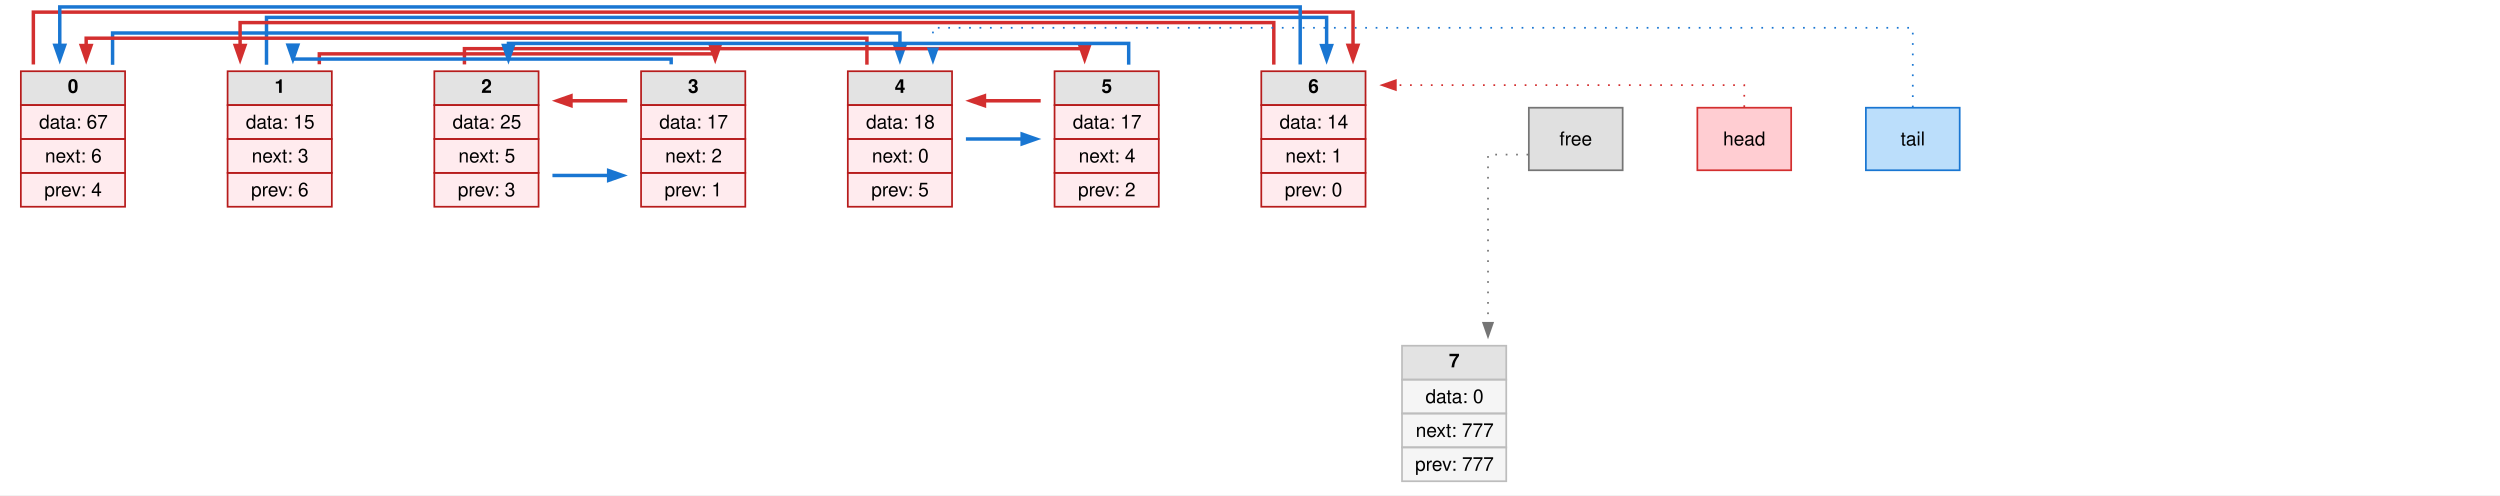
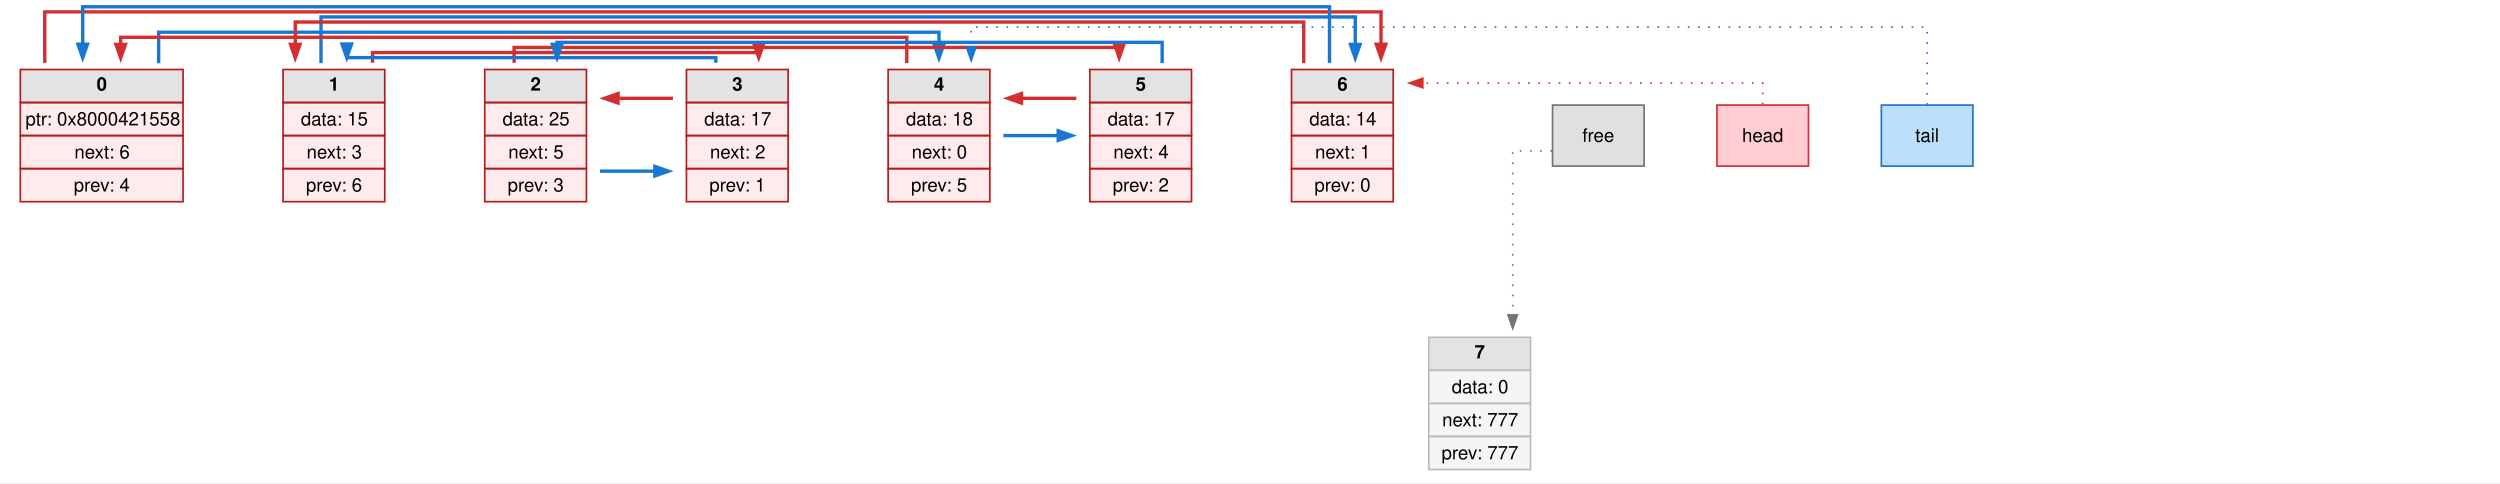
- <svg xmlns="http://www.w3.org/2000/svg" width="1439pt" height="285pt" viewBox="0.00 0.00 1439.00 285.00">
+ <svg xmlns="http://www.w3.org/2000/svg" width="1475pt" height="285pt" viewBox="0.00 0.00 1475.00 285.00">
  <g id="graph0" class="graph" transform="scale(1 1) rotate(0) translate(4 281)">
-     <polygon fill="white" stroke="none" points="-4,4 -4,-281 1435.36,-281 1435.36,4 -4,4" />
+     <polygon fill="white" stroke="none" points="-4,4 -4,-281 1471.36,-281 1471.36,4 -4,4" />
    <g id="node1" class="node">
-       <polygon fill="#ffebee" stroke="none" points="8,-162 8,-240 68,-240 68,-162 8,-162" />
-       <polygon fill="#e3e3e3" stroke="none" points="8,-220.5 8,-240 68,-240 68,-220.5 8,-220.5" />
-       <polygon fill="none" stroke="#b71c1c" points="8,-220.5 8,-240 68,-240 68,-220.5 8,-220.5" />
-       <text xml:space="preserve" text-anchor="start" x="35" y="-227.55" font-family="Helvetica,sans-Serif" font-weight="bold" font-size="11.00">0</text>
-       <polygon fill="none" stroke="#b71c1c" points="8,-201 8,-220.5 68,-220.5 68,-201 8,-201" />
-       <text xml:space="preserve" text-anchor="start" x="18.5" y="-207" font-family="Helvetica,sans-Serif" font-size="11.00">data: 67</text>
-       <polygon fill="none" stroke="#b71c1c" points="8,-181.5 8,-201 68,-201 68,-181.5 8,-181.5" />
-       <text xml:space="preserve" text-anchor="start" x="21.88" y="-187.5" font-family="Helvetica,sans-Serif" font-size="11.00">next: 6</text>
-       <polygon fill="none" stroke="#b71c1c" points="8,-162 8,-181.5 68,-181.5 68,-162 8,-162" />
-       <text xml:space="preserve" text-anchor="start" x="21.5" y="-168" font-family="Helvetica,sans-Serif" font-size="11.00">prev: 4</text>
+       <polygon fill="#ffebee" stroke="none" points="8,-162 8,-240 104,-240 104,-162 8,-162" />
+       <polygon fill="#e3e3e3" stroke="none" points="8,-220.5 8,-240 104,-240 104,-220.5 8,-220.5" />
+       <polygon fill="none" stroke="#b71c1c" points="8,-220.5 8,-240 104,-240 104,-220.5 8,-220.5" />
+       <text xml:space="preserve" text-anchor="start" x="53" y="-227.55" font-family="Helvetica,sans-Serif" font-weight="bold" font-size="11.00">0</text>
+       <polygon fill="none" stroke="#b71c1c" points="8,-201 8,-220.5 104,-220.5 104,-201 8,-201" />
+       <text xml:space="preserve" text-anchor="start" x="11" y="-207" font-family="Helvetica,sans-Serif" font-size="11.00">ptr: 0x8000421558</text>
+       <polygon fill="none" stroke="#b71c1c" points="8,-181.5 8,-201 104,-201 104,-181.5 8,-181.5" />
+       <text xml:space="preserve" text-anchor="start" x="39.88" y="-187.5" font-family="Helvetica,sans-Serif" font-size="11.00">next: 6</text>
+       <polygon fill="none" stroke="#b71c1c" points="8,-162 8,-181.5 104,-181.5 104,-162 8,-162" />
+       <text xml:space="preserve" text-anchor="start" x="39.5" y="-168" font-family="Helvetica,sans-Serif" font-size="11.00">prev: 4</text>
    </g>
    <g id="node2" class="node">
-       <polygon fill="#ffebee" stroke="none" points="127,-162 127,-240 187,-240 187,-162 127,-162" />
-       <polygon fill="#e3e3e3" stroke="none" points="127,-220.5 127,-240 187,-240 187,-220.5 127,-220.5" />
-       <polygon fill="none" stroke="#b71c1c" points="127,-220.5 127,-240 187,-240 187,-220.5 127,-220.5" />
-       <text xml:space="preserve" text-anchor="start" x="154" y="-227.55" font-family="Helvetica,sans-Serif" font-weight="bold" font-size="11.00">1</text>
-       <polygon fill="none" stroke="#b71c1c" points="127,-201 127,-220.5 187,-220.5 187,-201 127,-201" />
-       <text xml:space="preserve" text-anchor="start" x="137.5" y="-207" font-family="Helvetica,sans-Serif" font-size="11.00">data: 15</text>
-       <polygon fill="none" stroke="#b71c1c" points="127,-181.5 127,-201 187,-201 187,-181.5 127,-181.5" />
-       <text xml:space="preserve" text-anchor="start" x="140.88" y="-187.5" font-family="Helvetica,sans-Serif" font-size="11.00">next: 3</text>
-       <polygon fill="none" stroke="#b71c1c" points="127,-162 127,-181.5 187,-181.5 187,-162 127,-162" />
-       <text xml:space="preserve" text-anchor="start" x="140.5" y="-168" font-family="Helvetica,sans-Serif" font-size="11.00">prev: 6</text>
+       <polygon fill="#ffebee" stroke="none" points="163,-162 163,-240 223,-240 223,-162 163,-162" />
+       <polygon fill="#e3e3e3" stroke="none" points="163,-220.5 163,-240 223,-240 223,-220.5 163,-220.5" />
+       <polygon fill="none" stroke="#b71c1c" points="163,-220.5 163,-240 223,-240 223,-220.5 163,-220.5" />
+       <text xml:space="preserve" text-anchor="start" x="190" y="-227.55" font-family="Helvetica,sans-Serif" font-weight="bold" font-size="11.00">1</text>
+       <polygon fill="none" stroke="#b71c1c" points="163,-201 163,-220.5 223,-220.5 223,-201 163,-201" />
+       <text xml:space="preserve" text-anchor="start" x="173.5" y="-207" font-family="Helvetica,sans-Serif" font-size="11.00">data: 15</text>
+       <polygon fill="none" stroke="#b71c1c" points="163,-181.5 163,-201 223,-201 223,-181.5 163,-181.5" />
+       <text xml:space="preserve" text-anchor="start" x="176.88" y="-187.5" font-family="Helvetica,sans-Serif" font-size="11.00">next: 3</text>
+       <polygon fill="none" stroke="#b71c1c" points="163,-162 163,-181.5 223,-181.5 223,-162 163,-162" />
+       <text xml:space="preserve" text-anchor="start" x="176.5" y="-168" font-family="Helvetica,sans-Serif" font-size="11.00">prev: 6</text>
    </g>
    <g id="node5" class="node">
-       <polygon fill="#ffebee" stroke="none" points="484,-162 484,-240 544,-240 544,-162 484,-162" />
-       <polygon fill="#e3e3e3" stroke="none" points="484,-220.5 484,-240 544,-240 544,-220.5 484,-220.5" />
-       <polygon fill="none" stroke="#b71c1c" points="484,-220.5 484,-240 544,-240 544,-220.5 484,-220.5" />
-       <text xml:space="preserve" text-anchor="start" x="511" y="-227.55" font-family="Helvetica,sans-Serif" font-weight="bold" font-size="11.00">4</text>
-       <polygon fill="none" stroke="#b71c1c" points="484,-201 484,-220.5 544,-220.5 544,-201 484,-201" />
-       <text xml:space="preserve" text-anchor="start" x="494.5" y="-207" font-family="Helvetica,sans-Serif" font-size="11.00">data: 18</text>
-       <polygon fill="none" stroke="#b71c1c" points="484,-181.5 484,-201 544,-201 544,-181.5 484,-181.5" />
-       <text xml:space="preserve" text-anchor="start" x="497.88" y="-187.5" font-family="Helvetica,sans-Serif" font-size="11.00">next: 0</text>
-       <polygon fill="none" stroke="#b71c1c" points="484,-162 484,-181.5 544,-181.5 544,-162 484,-162" />
-       <text xml:space="preserve" text-anchor="start" x="497.5" y="-168" font-family="Helvetica,sans-Serif" font-size="11.00">prev: 5</text>
+       <polygon fill="#ffebee" stroke="none" points="520,-162 520,-240 580,-240 580,-162 520,-162" />
+       <polygon fill="#e3e3e3" stroke="none" points="520,-220.5 520,-240 580,-240 580,-220.5 520,-220.5" />
+       <polygon fill="none" stroke="#b71c1c" points="520,-220.5 520,-240 580,-240 580,-220.5 520,-220.5" />
+       <text xml:space="preserve" text-anchor="start" x="547" y="-227.55" font-family="Helvetica,sans-Serif" font-weight="bold" font-size="11.00">4</text>
+       <polygon fill="none" stroke="#b71c1c" points="520,-201 520,-220.5 580,-220.5 580,-201 520,-201" />
+       <text xml:space="preserve" text-anchor="start" x="530.5" y="-207" font-family="Helvetica,sans-Serif" font-size="11.00">data: 18</text>
+       <polygon fill="none" stroke="#b71c1c" points="520,-181.5 520,-201 580,-201 580,-181.5 520,-181.5" />
+       <text xml:space="preserve" text-anchor="start" x="533.88" y="-187.5" font-family="Helvetica,sans-Serif" font-size="11.00">next: 0</text>
+       <polygon fill="none" stroke="#b71c1c" points="520,-162 520,-181.5 580,-181.5 580,-162 520,-162" />
+       <text xml:space="preserve" text-anchor="start" x="533.5" y="-168" font-family="Helvetica,sans-Serif" font-size="11.00">prev: 5</text>
    </g>
    <g id="edge16" class="edge">
-       <path fill="none" stroke="#1976d2" stroke-width="2" d="M60.8,-243.7C60.8,-253.95 60.8,-262 60.8,-262 60.8,-262 514,-262 514,-262 514,-262 514,-254.73 514,-254.73" />
-       <polygon fill="#1976d2" stroke="#1976d2" stroke-width="2" points="516.8,-254.73 514,-246.73 511.2,-254.73 516.8,-254.73" />
+       <path fill="none" stroke="#1976d2" stroke-width="2" d="M89.6,-243.7C89.6,-253.95 89.6,-262 89.6,-262 89.6,-262 550,-262 550,-262 550,-262 550,-254.73 550,-254.73" />
+       <polygon fill="#1976d2" stroke="#1976d2" stroke-width="2" points="552.8,-254.73 550,-246.73 547.2,-254.73 552.8,-254.73" />
    </g>
    <g id="node7" class="node">
-       <polygon fill="#ffebee" stroke="none" points="722,-162 722,-240 782,-240 782,-162 722,-162" />
-       <polygon fill="#e3e3e3" stroke="none" points="722,-220.5 722,-240 782,-240 782,-220.5 722,-220.5" />
-       <polygon fill="none" stroke="#b71c1c" points="722,-220.5 722,-240 782,-240 782,-220.5 722,-220.5" />
-       <text xml:space="preserve" text-anchor="start" x="749" y="-227.55" font-family="Helvetica,sans-Serif" font-weight="bold" font-size="11.00">6</text>
-       <polygon fill="none" stroke="#b71c1c" points="722,-201 722,-220.5 782,-220.5 782,-201 722,-201" />
-       <text xml:space="preserve" text-anchor="start" x="732.5" y="-207" font-family="Helvetica,sans-Serif" font-size="11.00">data: 14</text>
-       <polygon fill="none" stroke="#b71c1c" points="722,-181.5 722,-201 782,-201 782,-181.5 722,-181.5" />
-       <text xml:space="preserve" text-anchor="start" x="735.88" y="-187.5" font-family="Helvetica,sans-Serif" font-size="11.00">next: 1</text>
-       <polygon fill="none" stroke="#b71c1c" points="722,-162 722,-181.5 782,-181.5 782,-162 722,-162" />
-       <text xml:space="preserve" text-anchor="start" x="735.5" y="-168" font-family="Helvetica,sans-Serif" font-size="11.00">prev: 0</text>
+       <polygon fill="#ffebee" stroke="none" points="758,-162 758,-240 818,-240 818,-162 758,-162" />
+       <polygon fill="#e3e3e3" stroke="none" points="758,-220.5 758,-240 818,-240 818,-220.5 758,-220.5" />
+       <polygon fill="none" stroke="#b71c1c" points="758,-220.5 758,-240 818,-240 818,-220.5 758,-220.5" />
+       <text xml:space="preserve" text-anchor="start" x="785" y="-227.55" font-family="Helvetica,sans-Serif" font-weight="bold" font-size="11.00">6</text>
+       <polygon fill="none" stroke="#b71c1c" points="758,-201 758,-220.5 818,-220.5 818,-201 758,-201" />
+       <text xml:space="preserve" text-anchor="start" x="768.5" y="-207" font-family="Helvetica,sans-Serif" font-size="11.00">data: 14</text>
+       <polygon fill="none" stroke="#b71c1c" points="758,-181.5 758,-201 818,-201 818,-181.5 758,-181.5" />
+       <text xml:space="preserve" text-anchor="start" x="771.88" y="-187.5" font-family="Helvetica,sans-Serif" font-size="11.00">next: 1</text>
+       <polygon fill="none" stroke="#b71c1c" points="758,-162 758,-181.5 818,-181.5 818,-162 758,-162" />
+       <text xml:space="preserve" text-anchor="start" x="771.5" y="-168" font-family="Helvetica,sans-Serif" font-size="11.00">prev: 0</text>
    </g>
    <g id="edge9" class="edge">
-       <path fill="none" stroke="#d32f2f" stroke-width="2" d="M15.2,-243.89C15.2,-259.78 15.2,-274 15.2,-274 15.2,-274 774.8,-274 774.8,-274 774.8,-274 774.8,-254.91 774.8,-254.91" />
-       <polygon fill="#d32f2f" stroke="#d32f2f" stroke-width="2" points="777.6,-254.91 774.8,-246.91 772,-254.91 777.6,-254.91" />
+       <path fill="none" stroke="#d32f2f" stroke-width="2" d="M22.4,-243.89C22.4,-259.78 22.4,-274 22.4,-274 22.4,-274 810.8,-274 810.8,-274 810.8,-274 810.8,-254.91 810.8,-254.91" />
+       <polygon fill="#d32f2f" stroke="#d32f2f" stroke-width="2" points="813.6,-254.91 810.8,-246.91 808,-254.91 813.6,-254.91" />
    </g>
    <g id="node3" class="node">
-       <polygon fill="#ffebee" stroke="none" points="246,-162 246,-240 306,-240 306,-162 246,-162" />
-       <polygon fill="#e3e3e3" stroke="none" points="246,-220.5 246,-240 306,-240 306,-220.5 246,-220.5" />
-       <polygon fill="none" stroke="#b71c1c" points="246,-220.5 246,-240 306,-240 306,-220.5 246,-220.5" />
-       <text xml:space="preserve" text-anchor="start" x="273" y="-227.55" font-family="Helvetica,sans-Serif" font-weight="bold" font-size="11.00">2</text>
-       <polygon fill="none" stroke="#b71c1c" points="246,-201 246,-220.5 306,-220.5 306,-201 246,-201" />
-       <text xml:space="preserve" text-anchor="start" x="256.5" y="-207" font-family="Helvetica,sans-Serif" font-size="11.00">data: 25</text>
-       <polygon fill="none" stroke="#b71c1c" points="246,-181.5 246,-201 306,-201 306,-181.5 246,-181.5" />
-       <text xml:space="preserve" text-anchor="start" x="259.88" y="-187.5" font-family="Helvetica,sans-Serif" font-size="11.00">next: 5</text>
-       <polygon fill="none" stroke="#b71c1c" points="246,-162 246,-181.5 306,-181.5 306,-162 246,-162" />
-       <text xml:space="preserve" text-anchor="start" x="259.5" y="-168" font-family="Helvetica,sans-Serif" font-size="11.00">prev: 3</text>
+       <polygon fill="#ffebee" stroke="none" points="282,-162 282,-240 342,-240 342,-162 282,-162" />
+       <polygon fill="#e3e3e3" stroke="none" points="282,-220.5 282,-240 342,-240 342,-220.5 282,-220.5" />
+       <polygon fill="none" stroke="#b71c1c" points="282,-220.5 282,-240 342,-240 342,-220.5 282,-220.5" />
+       <text xml:space="preserve" text-anchor="start" x="309" y="-227.55" font-family="Helvetica,sans-Serif" font-weight="bold" font-size="11.00">2</text>
+       <polygon fill="none" stroke="#b71c1c" points="282,-201 282,-220.5 342,-220.5 342,-201 282,-201" />
+       <text xml:space="preserve" text-anchor="start" x="292.5" y="-207" font-family="Helvetica,sans-Serif" font-size="11.00">data: 25</text>
+       <polygon fill="none" stroke="#b71c1c" points="282,-181.5 282,-201 342,-201 342,-181.5 282,-181.5" />
+       <text xml:space="preserve" text-anchor="start" x="295.88" y="-187.5" font-family="Helvetica,sans-Serif" font-size="11.00">next: 5</text>
+       <polygon fill="none" stroke="#b71c1c" points="282,-162 282,-181.5 342,-181.5 342,-162 282,-162" />
+       <text xml:space="preserve" text-anchor="start" x="295.5" y="-168" font-family="Helvetica,sans-Serif" font-size="11.00">prev: 3</text>
    </g>
    <g id="node4" class="node">
-       <polygon fill="#ffebee" stroke="none" points="365,-162 365,-240 425,-240 425,-162 365,-162" />
-       <polygon fill="#e3e3e3" stroke="none" points="365,-220.5 365,-240 425,-240 425,-220.5 365,-220.5" />
-       <polygon fill="none" stroke="#b71c1c" points="365,-220.5 365,-240 425,-240 425,-220.5 365,-220.5" />
-       <text xml:space="preserve" text-anchor="start" x="392" y="-227.55" font-family="Helvetica,sans-Serif" font-weight="bold" font-size="11.00">3</text>
-       <polygon fill="none" stroke="#b71c1c" points="365,-201 365,-220.5 425,-220.5 425,-201 365,-201" />
-       <text xml:space="preserve" text-anchor="start" x="375.5" y="-207" font-family="Helvetica,sans-Serif" font-size="11.00">data: 17</text>
-       <polygon fill="none" stroke="#b71c1c" points="365,-181.5 365,-201 425,-201 425,-181.5 365,-181.5" />
-       <text xml:space="preserve" text-anchor="start" x="378.88" y="-187.5" font-family="Helvetica,sans-Serif" font-size="11.00">next: 2</text>
-       <polygon fill="none" stroke="#b71c1c" points="365,-162 365,-181.5 425,-181.5 425,-162 365,-162" />
-       <text xml:space="preserve" text-anchor="start" x="378.5" y="-168" font-family="Helvetica,sans-Serif" font-size="11.00">prev: 1</text>
+       <polygon fill="#ffebee" stroke="none" points="401,-162 401,-240 461,-240 461,-162 401,-162" />
+       <polygon fill="#e3e3e3" stroke="none" points="401,-220.5 401,-240 461,-240 461,-220.5 401,-220.5" />
+       <polygon fill="none" stroke="#b71c1c" points="401,-220.5 401,-240 461,-240 461,-220.5 401,-220.5" />
+       <text xml:space="preserve" text-anchor="start" x="428" y="-227.55" font-family="Helvetica,sans-Serif" font-weight="bold" font-size="11.00">3</text>
+       <polygon fill="none" stroke="#b71c1c" points="401,-201 401,-220.5 461,-220.5 461,-201 401,-201" />
+       <text xml:space="preserve" text-anchor="start" x="411.5" y="-207" font-family="Helvetica,sans-Serif" font-size="11.00">data: 17</text>
+       <polygon fill="none" stroke="#b71c1c" points="401,-181.5 401,-201 461,-201 461,-181.5 401,-181.5" />
+       <text xml:space="preserve" text-anchor="start" x="414.88" y="-187.5" font-family="Helvetica,sans-Serif" font-size="11.00">next: 2</text>
+       <polygon fill="none" stroke="#b71c1c" points="401,-162 401,-181.5 461,-181.5 461,-162 401,-162" />
+       <text xml:space="preserve" text-anchor="start" x="414.5" y="-168" font-family="Helvetica,sans-Serif" font-size="11.00">prev: 1</text>
    </g>
    <g id="edge10" class="edge">
-       <path fill="none" stroke="#d32f2f" stroke-width="2" d="M179.8,-243.99C179.8,-247.66 179.8,-250 179.8,-250 179.8,-250 407.67,-250 407.67,-250 407.67,-250 407.67,-249.4 407.67,-249.4" />
-       <polygon fill="#d32f2f" stroke="#d32f2f" stroke-width="2" points="410.47,-255.02 407.67,-247.02 404.87,-255.02 410.47,-255.02" />
+       <path fill="none" stroke="#d32f2f" stroke-width="2" d="M215.8,-243.99C215.8,-247.66 215.8,-250 215.8,-250 215.8,-250 443.67,-250 443.67,-250 443.67,-250 443.67,-249.4 443.67,-249.4" />
+       <polygon fill="#d32f2f" stroke="#d32f2f" stroke-width="2" points="446.47,-255.02 443.67,-247.02 440.87,-255.02 446.47,-255.02" />
    </g>
    <g id="edge17" class="edge">
-       <path fill="none" stroke="#1976d2" stroke-width="2" d="M149.4,-243.74C149.4,-258.31 149.4,-271 149.4,-271 149.4,-271 759.6,-271 759.6,-271 759.6,-271 759.6,-254.76 759.6,-254.76" />
-       <polygon fill="#1976d2" stroke="#1976d2" stroke-width="2" points="762.4,-254.76 759.6,-246.76 756.8,-254.76 762.4,-254.76" />
+       <path fill="none" stroke="#1976d2" stroke-width="2" d="M185.4,-243.74C185.4,-258.31 185.4,-271 185.4,-271 185.4,-271 795.6,-271 795.6,-271 795.6,-271 795.6,-254.76 795.6,-254.76" />
+       <polygon fill="#1976d2" stroke="#1976d2" stroke-width="2" points="798.4,-254.76 795.6,-246.76 792.8,-254.76 798.4,-254.76" />
    </g>
    <g id="edge18" class="edge">
-       <path fill="none" stroke="#1976d2" stroke-width="2" d="M313.98,-180C313.98,-180 346.35,-180 346.35,-180" />
-       <polygon fill="#1976d2" stroke="#1976d2" stroke-width="2" points="346.35,-182.8 354.35,-180 346.35,-177.2 346.35,-182.8" />
+       <path fill="none" stroke="#1976d2" stroke-width="2" d="M349.98,-180C349.98,-180 382.35,-180 382.35,-180" />
+       <polygon fill="#1976d2" stroke="#1976d2" stroke-width="2" points="382.35,-182.8 390.35,-180 382.35,-177.2 382.35,-182.8" />
    </g>
    <g id="node6" class="node">
-       <polygon fill="#ffebee" stroke="none" points="603,-162 603,-240 663,-240 663,-162 603,-162" />
-       <polygon fill="#e3e3e3" stroke="none" points="603,-220.5 603,-240 663,-240 663,-220.5 603,-220.5" />
-       <polygon fill="none" stroke="#b71c1c" points="603,-220.5 603,-240 663,-240 663,-220.5 603,-220.5" />
-       <text xml:space="preserve" text-anchor="start" x="630" y="-227.55" font-family="Helvetica,sans-Serif" font-weight="bold" font-size="11.00">5</text>
-       <polygon fill="none" stroke="#b71c1c" points="603,-201 603,-220.5 663,-220.5 663,-201 603,-201" />
-       <text xml:space="preserve" text-anchor="start" x="613.5" y="-207" font-family="Helvetica,sans-Serif" font-size="11.00">data: 17</text>
-       <polygon fill="none" stroke="#b71c1c" points="603,-181.5 603,-201 663,-201 663,-181.5 603,-181.5" />
-       <text xml:space="preserve" text-anchor="start" x="616.88" y="-187.5" font-family="Helvetica,sans-Serif" font-size="11.00">next: 4</text>
-       <polygon fill="none" stroke="#b71c1c" points="603,-162 603,-181.5 663,-181.5 663,-162 603,-162" />
-       <text xml:space="preserve" text-anchor="start" x="616.5" y="-168" font-family="Helvetica,sans-Serif" font-size="11.00">prev: 2</text>
+       <polygon fill="#ffebee" stroke="none" points="639,-162 639,-240 699,-240 699,-162 639,-162" />
+       <polygon fill="#e3e3e3" stroke="none" points="639,-220.5 639,-240 699,-240 699,-220.5 639,-220.5" />
+       <polygon fill="none" stroke="#b71c1c" points="639,-220.5 639,-240 699,-240 699,-220.5 639,-220.5" />
+       <text xml:space="preserve" text-anchor="start" x="666" y="-227.55" font-family="Helvetica,sans-Serif" font-weight="bold" font-size="11.00">5</text>
+       <polygon fill="none" stroke="#b71c1c" points="639,-201 639,-220.5 699,-220.5 699,-201 639,-201" />
+       <text xml:space="preserve" text-anchor="start" x="649.5" y="-207" font-family="Helvetica,sans-Serif" font-size="11.00">data: 17</text>
+       <polygon fill="none" stroke="#b71c1c" points="639,-181.5 639,-201 699,-201 699,-181.5 639,-181.5" />
+       <text xml:space="preserve" text-anchor="start" x="652.88" y="-187.5" font-family="Helvetica,sans-Serif" font-size="11.00">next: 4</text>
+       <polygon fill="none" stroke="#b71c1c" points="639,-162 639,-181.5 699,-181.5 699,-162 639,-162" />
+       <text xml:space="preserve" text-anchor="start" x="652.5" y="-168" font-family="Helvetica,sans-Serif" font-size="11.00">prev: 2</text>
    </g>
    <g id="edge11" class="edge">
-       <path fill="none" stroke="#d32f2f" stroke-width="2" d="M263.33,-243.94C263.33,-249.33 263.33,-253 263.33,-253 263.33,-253 620.33,-253 620.33,-253 620.33,-253 620.33,-252.09 620.33,-252.09" />
-       <polygon fill="#d32f2f" stroke="#d32f2f" stroke-width="2" points="623.13,-254.97 620.33,-246.97 617.53,-254.97 623.13,-254.97" />
+       <path fill="none" stroke="#d32f2f" stroke-width="2" d="M299.33,-243.94C299.33,-249.33 299.33,-253 299.33,-253 299.33,-253 656.33,-253 656.33,-253 656.33,-253 656.33,-252.09 656.33,-252.09" />
+       <polygon fill="#d32f2f" stroke="#d32f2f" stroke-width="2" points="659.13,-254.97 656.33,-246.97 653.53,-254.97 659.13,-254.97" />
    </g>
    <g id="edge19" class="edge">
-       <path fill="none" stroke="#1976d2" stroke-width="2" d="M382.33,-243.98C382.33,-245.88 382.33,-247 382.33,-247 382.33,-247 164.6,-247 164.6,-247 164.6,-247 164.6,-246.7 164.6,-246.7" />
-       <polygon fill="#1976d2" stroke="#1976d2" stroke-width="2" points="167.4,-255.01 164.6,-247.01 161.8,-255.01 167.4,-255.01" />
+       <path fill="none" stroke="#1976d2" stroke-width="2" d="M418.33,-243.98C418.33,-245.88 418.33,-247 418.33,-247 418.33,-247 200.6,-247 200.6,-247 200.6,-247 200.6,-246.7 200.6,-246.7" />
+       <polygon fill="#1976d2" stroke="#1976d2" stroke-width="2" points="203.4,-255.01 200.6,-247.01 197.8,-255.01 203.4,-255.01" />
    </g>
    <g id="edge12" class="edge">
-       <path fill="none" stroke="#d32f2f" stroke-width="2" d="M357.02,-223C357.02,-223 324.65,-223 324.65,-223" />
-       <polygon fill="#d32f2f" stroke="#d32f2f" stroke-width="2" points="324.65,-220.2 316.65,-223 324.65,-225.8 324.65,-220.2" />
+       <path fill="none" stroke="#d32f2f" stroke-width="2" d="M393.02,-223C393.02,-223 360.65,-223 360.65,-223" />
+       <polygon fill="#d32f2f" stroke="#d32f2f" stroke-width="2" points="360.65,-220.2 352.65,-223 360.65,-225.8 360.65,-220.2" />
    </g>
    <g id="edge13" class="edge">
-       <path fill="none" stroke="#d32f2f" stroke-width="2" d="M495,-243.76C495,-252.45 495,-259 495,-259 495,-259 45.6,-259 45.6,-259 45.6,-259 45.6,-254.79 45.6,-254.79" />
-       <polygon fill="#d32f2f" stroke="#d32f2f" stroke-width="2" points="48.4,-254.79 45.6,-246.79 42.8,-254.79 48.4,-254.79" />
+       <path fill="none" stroke="#d32f2f" stroke-width="2" d="M531,-243.76C531,-252.45 531,-259 531,-259 531,-259 67.2,-259 67.2,-259 67.2,-259 67.2,-254.79 67.2,-254.79" />
+       <polygon fill="#d32f2f" stroke="#d32f2f" stroke-width="2" points="70,-254.79 67.2,-246.79 64.4,-254.79 70,-254.79" />
    </g>
    <g id="edge20" class="edge">
-       <path fill="none" stroke="#1976d2" stroke-width="2" d="M551.98,-201C551.98,-201 584.35,-201 584.35,-201" />
-       <polygon fill="#1976d2" stroke="#1976d2" stroke-width="2" points="584.35,-203.8 592.35,-201 584.35,-198.2 584.35,-203.8" />
+       <path fill="none" stroke="#1976d2" stroke-width="2" d="M587.98,-201C587.98,-201 620.35,-201 620.35,-201" />
+       <polygon fill="#1976d2" stroke="#1976d2" stroke-width="2" points="620.35,-203.8 628.35,-201 620.35,-198.2 620.35,-203.8" />
    </g>
    <g id="edge21" class="edge">
-       <path fill="none" stroke="#1976d2" stroke-width="2" d="M645.67,-243.79C645.67,-250.89 645.67,-256 645.67,-256 645.67,-256 288.67,-256 288.67,-256 288.67,-256 288.67,-254.78 288.67,-254.78" />
-       <polygon fill="#1976d2" stroke="#1976d2" stroke-width="2" points="291.47,-254.82 288.67,-246.82 285.87,-254.82 291.47,-254.82" />
+       <path fill="none" stroke="#1976d2" stroke-width="2" d="M681.67,-243.79C681.67,-250.89 681.67,-256 681.67,-256 681.67,-256 324.67,-256 324.67,-256 324.67,-256 324.67,-254.78 324.67,-254.78" />
+       <polygon fill="#1976d2" stroke="#1976d2" stroke-width="2" points="327.47,-254.82 324.67,-246.82 321.87,-254.82 327.47,-254.82" />
    </g>
    <g id="edge14" class="edge">
-       <path fill="none" stroke="#d32f2f" stroke-width="2" d="M595.02,-223C595.02,-223 562.65,-223 562.65,-223" />
-       <polygon fill="#d32f2f" stroke="#d32f2f" stroke-width="2" points="562.65,-220.2 554.65,-223 562.65,-225.8 562.65,-220.2" />
+       <path fill="none" stroke="#d32f2f" stroke-width="2" d="M631.02,-223C631.02,-223 598.65,-223 598.65,-223" />
+       <polygon fill="#d32f2f" stroke="#d32f2f" stroke-width="2" points="598.65,-220.2 590.65,-223 598.65,-225.8 598.65,-220.2" />
    </g>
    <g id="edge22" class="edge">
-       <path fill="none" stroke="#1976d2" stroke-width="2" d="M744.4,-243.89C744.4,-261.13 744.4,-277 744.4,-277 744.4,-277 30.4,-277 30.4,-277 30.4,-277 30.4,-254.91 30.4,-254.91" />
-       <polygon fill="#1976d2" stroke="#1976d2" stroke-width="2" points="33.2,-254.91 30.4,-246.91 27.6,-254.91 33.2,-254.91" />
+       <path fill="none" stroke="#1976d2" stroke-width="2" d="M780.4,-243.89C780.4,-261.13 780.4,-277 780.4,-277 780.4,-277 44.8,-277 44.8,-277 44.8,-277 44.8,-254.91 44.8,-254.91" />
+       <polygon fill="#1976d2" stroke="#1976d2" stroke-width="2" points="47.6,-254.91 44.8,-246.91 42,-254.91 47.6,-254.91" />
    </g>
    <g id="edge15" class="edge">
-       <path fill="none" stroke="#d32f2f" stroke-width="2" d="M729.2,-243.81C729.2,-256.94 729.2,-268 729.2,-268 729.2,-268 134.2,-268 134.2,-268 134.2,-268 134.2,-254.84 134.2,-254.84" />
-       <polygon fill="#d32f2f" stroke="#d32f2f" stroke-width="2" points="137,-254.84 134.2,-246.84 131.4,-254.84 137,-254.84" />
+       <path fill="none" stroke="#d32f2f" stroke-width="2" d="M765.2,-243.81C765.2,-256.94 765.2,-268 765.2,-268 765.2,-268 170.2,-268 170.2,-268 170.2,-268 170.2,-254.84 170.2,-254.84" />
+       <polygon fill="#d32f2f" stroke="#d32f2f" stroke-width="2" points="173,-254.84 170.2,-246.84 167.4,-254.84 173,-254.84" />
    </g>
    <g id="node8" class="node">
-       <polygon fill="#f5f5f5" stroke="none" points="803,-4 803,-82 863,-82 863,-4 803,-4" />
-       <polygon fill="#e3e3e3" stroke="none" points="803,-62.5 803,-82 863,-82 863,-62.5 803,-62.5" />
-       <polygon fill="none" stroke="#bdbdbd" points="803,-62.5 803,-82 863,-82 863,-62.5 803,-62.5" />
-       <text xml:space="preserve" text-anchor="start" x="830" y="-69.55" font-family="Helvetica,sans-Serif" font-weight="bold" font-size="11.00">7</text>
-       <polygon fill="none" stroke="#bdbdbd" points="803,-43 803,-62.5 863,-62.5 863,-43 803,-43" />
-       <text xml:space="preserve" text-anchor="start" x="816.5" y="-49" font-family="Helvetica,sans-Serif" font-size="11.00">data: 0</text>
-       <polygon fill="none" stroke="#bdbdbd" points="803,-23.5 803,-43 863,-43 863,-23.5 803,-23.5" />
-       <text xml:space="preserve" text-anchor="start" x="810.88" y="-29.5" font-family="Helvetica,sans-Serif" font-size="11.00">next: 777</text>
-       <polygon fill="none" stroke="#bdbdbd" points="803,-4 803,-23.5 863,-23.5 863,-4 803,-4" />
-       <text xml:space="preserve" text-anchor="start" x="810.5" y="-10" font-family="Helvetica,sans-Serif" font-size="11.00">prev: 777</text>
+       <polygon fill="#f5f5f5" stroke="none" points="839,-4 839,-82 899,-82 899,-4 839,-4" />
+       <polygon fill="#e3e3e3" stroke="none" points="839,-62.5 839,-82 899,-82 899,-62.5 839,-62.5" />
+       <polygon fill="none" stroke="#bdbdbd" points="839,-62.5 839,-82 899,-82 899,-62.5 839,-62.5" />
+       <text xml:space="preserve" text-anchor="start" x="866" y="-69.55" font-family="Helvetica,sans-Serif" font-weight="bold" font-size="11.00">7</text>
+       <polygon fill="none" stroke="#bdbdbd" points="839,-43 839,-62.5 899,-62.5 899,-43 839,-43" />
+       <text xml:space="preserve" text-anchor="start" x="852.5" y="-49" font-family="Helvetica,sans-Serif" font-size="11.00">data: 0</text>
+       <polygon fill="none" stroke="#bdbdbd" points="839,-23.5 839,-43 899,-43 899,-23.5 839,-23.5" />
+       <text xml:space="preserve" text-anchor="start" x="846.88" y="-29.5" font-family="Helvetica,sans-Serif" font-size="11.00">next: 777</text>
+       <polygon fill="none" stroke="#bdbdbd" points="839,-4 839,-23.5 899,-23.5 899,-4 839,-4" />
+       <text xml:space="preserve" text-anchor="start" x="846.5" y="-10" font-family="Helvetica,sans-Serif" font-size="11.00">prev: 777</text>
    </g>
    <g id="node17" class="node">
-       <polygon fill="#ffcdd2" stroke="#d32f2f" points="1027,-219 973,-219 973,-183 1027,-183 1027,-219" />
-       <text xml:space="preserve" text-anchor="middle" x="1000" y="-197.3" font-family="Helvetica,sans-Serif" font-size="11.00">head</text>
+       <polygon fill="#ffcdd2" stroke="#d32f2f" points="1063,-219 1009,-219 1009,-183 1063,-183 1063,-219" />
+       <text xml:space="preserve" text-anchor="middle" x="1036" y="-197.3" font-family="Helvetica,sans-Serif" font-size="11.00">head</text>
    </g>
    <g id="edge23" class="edge">
-       <path fill="none" stroke="#d32f2f" stroke-dasharray="1,5" d="M1000,-219.39C1000,-226.07 1000,-232 1000,-232 1000,-232 799.45,-232 799.45,-232" />
-       <polygon fill="#d32f2f" stroke="#d32f2f" points="799.45,-229.2 791.45,-232 799.45,-234.8 799.45,-229.2" />
+       <path fill="none" stroke="#d32f2f" stroke-dasharray="1,5" d="M1036,-219.39C1036,-226.07 1036,-232 1036,-232 1036,-232 835.45,-232 835.45,-232" />
+       <polygon fill="#d32f2f" stroke="#d32f2f" points="835.45,-229.2 827.45,-232 835.45,-234.8 835.45,-229.2" />
    </g>
    <g id="node18" class="node">
-       <polygon fill="#bbdefb" stroke="#1976d2" points="1124,-219 1070,-219 1070,-183 1124,-183 1124,-219" />
-       <text xml:space="preserve" text-anchor="middle" x="1097" y="-197.3" font-family="Helvetica,sans-Serif" font-size="11.00">tail</text>
+       <polygon fill="#bbdefb" stroke="#1976d2" points="1160,-219 1106,-219 1106,-183 1160,-183 1160,-219" />
+       <text xml:space="preserve" text-anchor="middle" x="1133" y="-197.3" font-family="Helvetica,sans-Serif" font-size="11.00">tail</text>
    </g>
    <g id="edge24" class="edge">
-       <path fill="none" stroke="#1976d2" stroke-dasharray="1,5" d="M1097,-219.17C1097,-238.09 1097,-265 1097,-265 1097,-265 533,-265 533,-265 533,-265 533,-253.2 533,-253.2" />
-       <polygon fill="#1976d2" stroke="#1976d2" points="535.8,-253.2 533,-245.2 530.2,-253.2 535.8,-253.2" />
+       <path fill="none" stroke="#1976d2" stroke-dasharray="1,5" d="M1133,-219.17C1133,-238.09 1133,-265 1133,-265 1133,-265 569,-265 569,-265 569,-265 569,-253.2 569,-253.2" />
+       <polygon fill="#1976d2" stroke="#1976d2" points="571.8,-253.2 569,-245.2 566.2,-253.2 571.8,-253.2" />
    </g>
    <g id="node19" class="node">
-       <polygon fill="#e0e0e0" stroke="#757575" points="930,-219 876,-219 876,-183 930,-183 930,-219" />
-       <text xml:space="preserve" text-anchor="middle" x="903" y="-197.3" font-family="Helvetica,sans-Serif" font-size="11.00">free</text>
+       <polygon fill="#e0e0e0" stroke="#757575" points="966,-219 912,-219 912,-183 966,-183 966,-219" />
+       <text xml:space="preserve" text-anchor="middle" x="939" y="-197.3" font-family="Helvetica,sans-Serif" font-size="11.00">free</text>
    </g>
    <g id="edge25" class="edge">
-       <path fill="none" stroke="#757575" stroke-dasharray="1,5" d="M875.68,-192C863.78,-192 852.5,-192 852.5,-192 852.5,-192 852.5,-95.21 852.5,-95.21" />
-       <polygon fill="#757575" stroke="#757575" points="855.3,-95.21 852.5,-87.21 849.7,-95.21 855.3,-95.21" />
+       <path fill="none" stroke="#757575" stroke-dasharray="1,5" d="M911.68,-192C899.78,-192 888.5,-192 888.5,-192 888.5,-192 888.5,-95.21 888.5,-95.21" />
+       <polygon fill="#757575" stroke="#757575" points="891.3,-95.21 888.5,-87.21 885.7,-95.21 891.3,-95.21" />
    </g>
  </g>
</svg>
